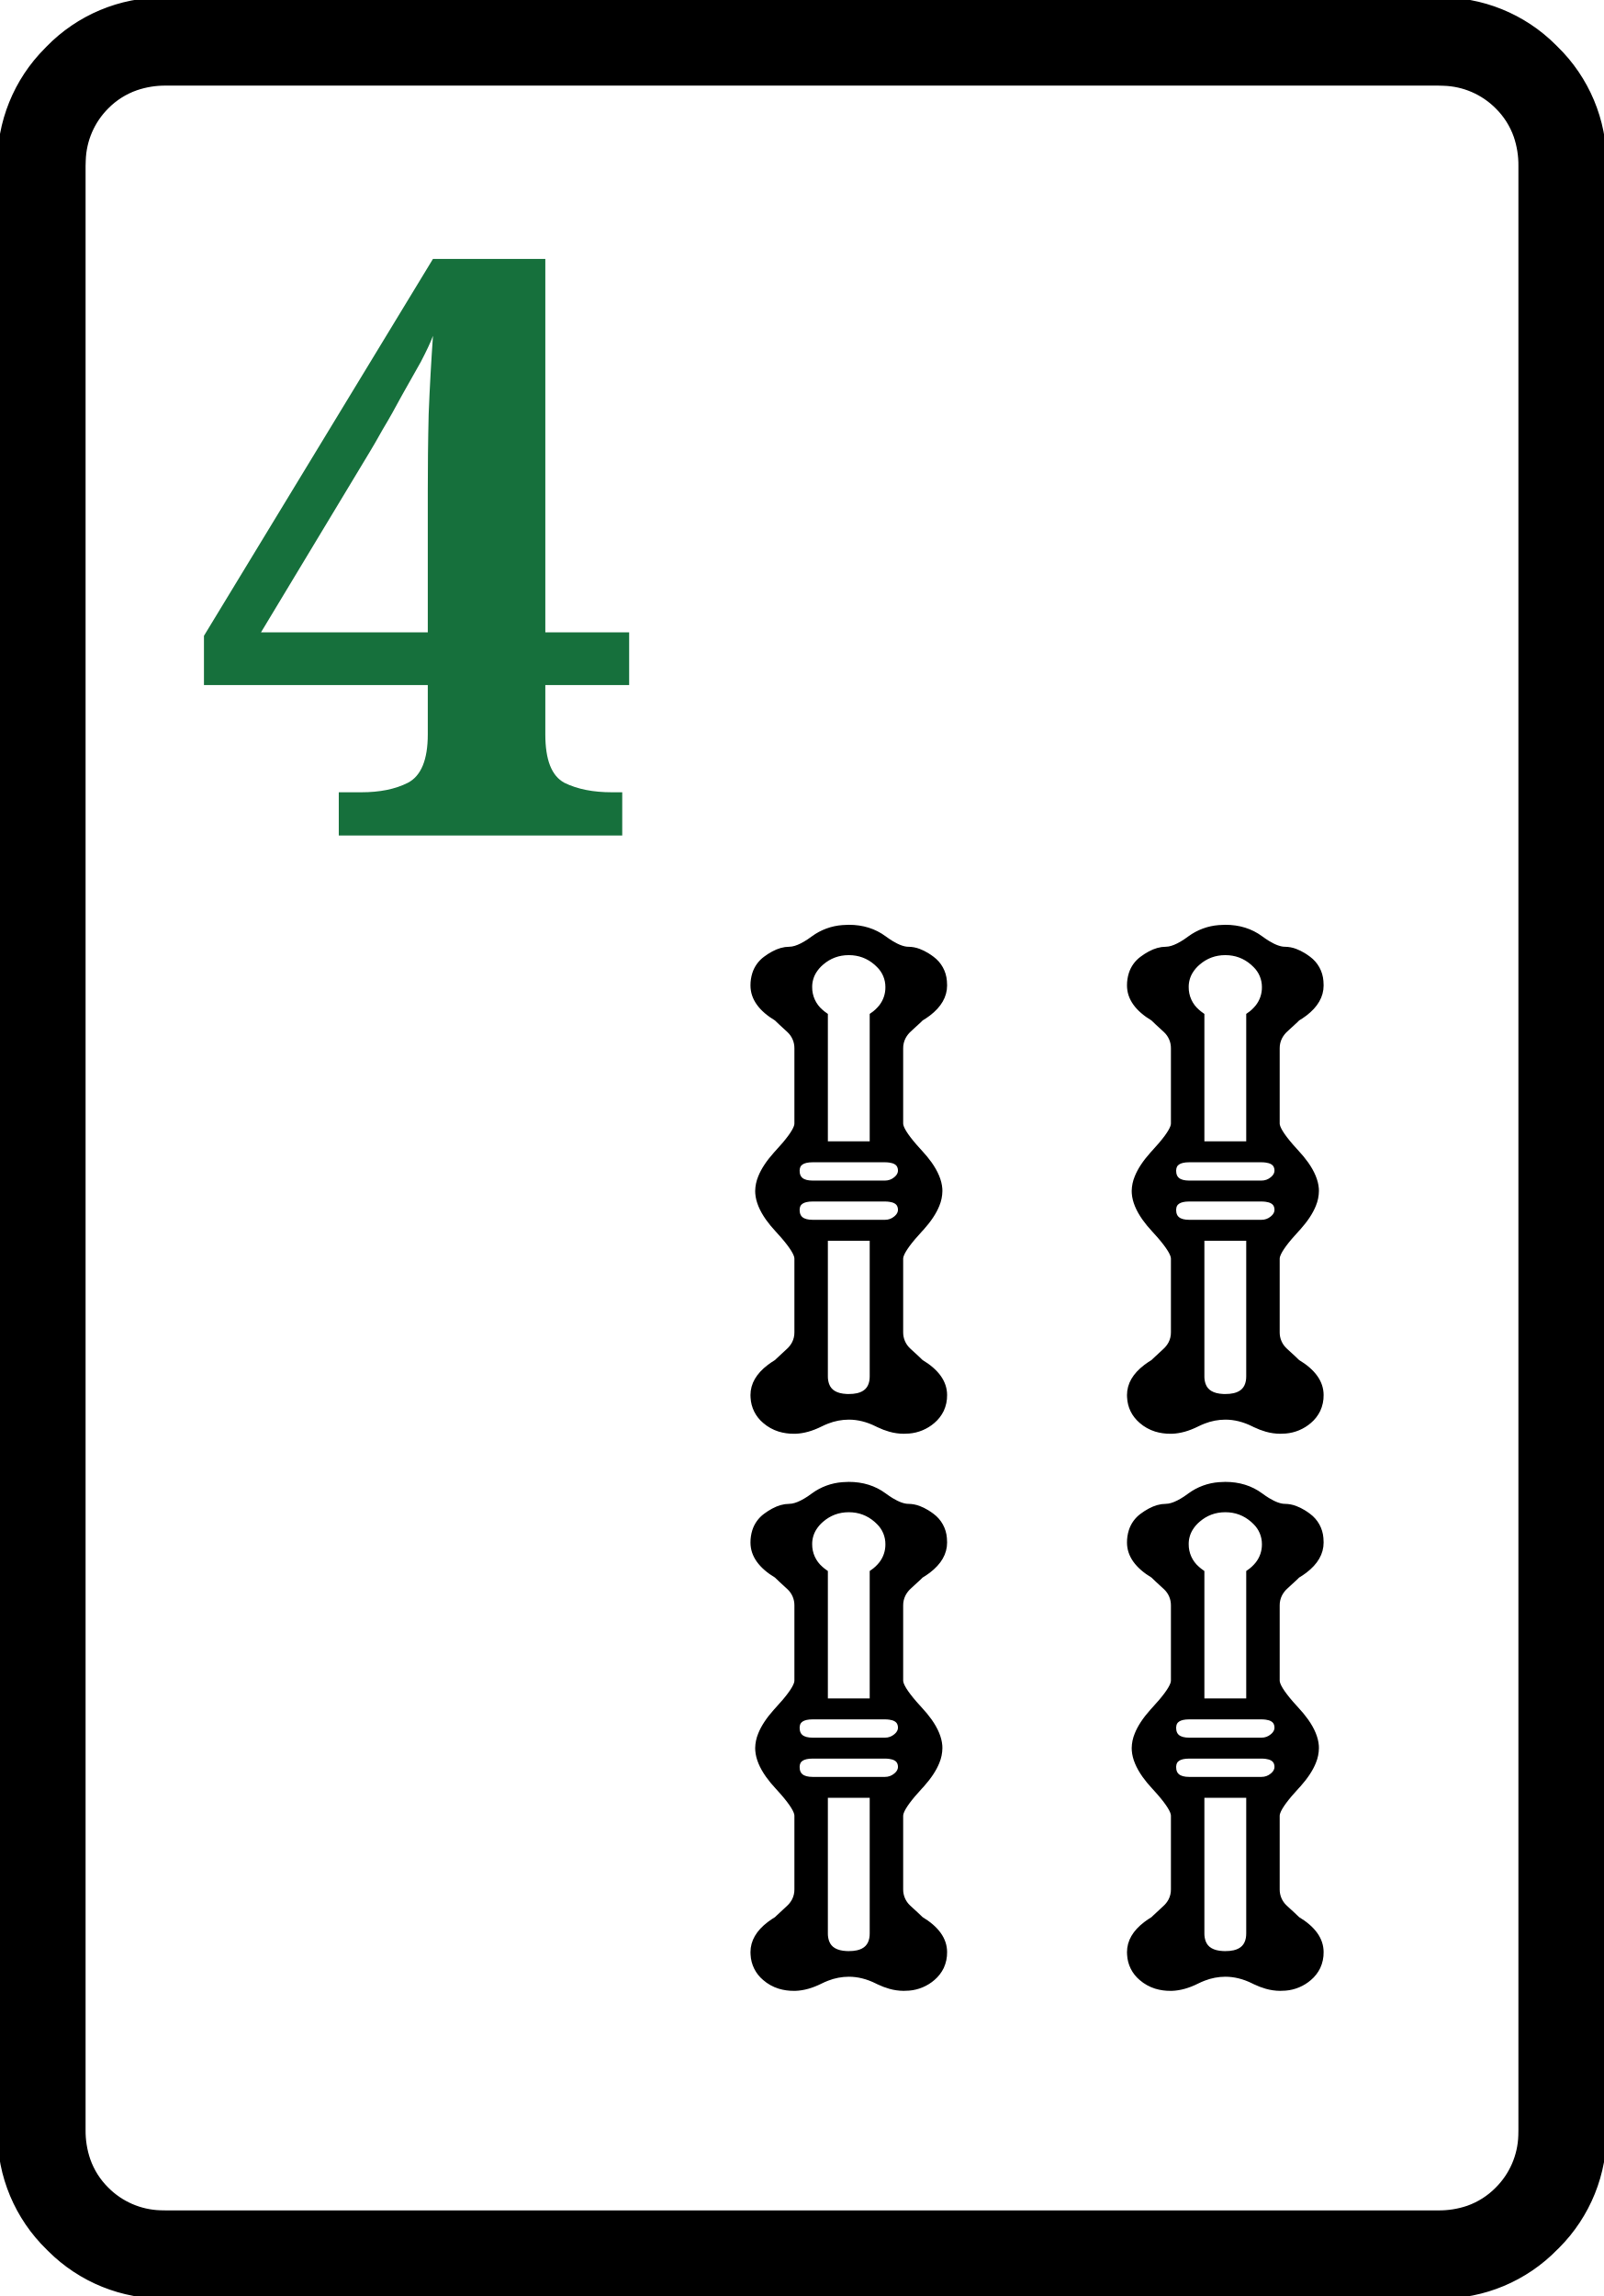
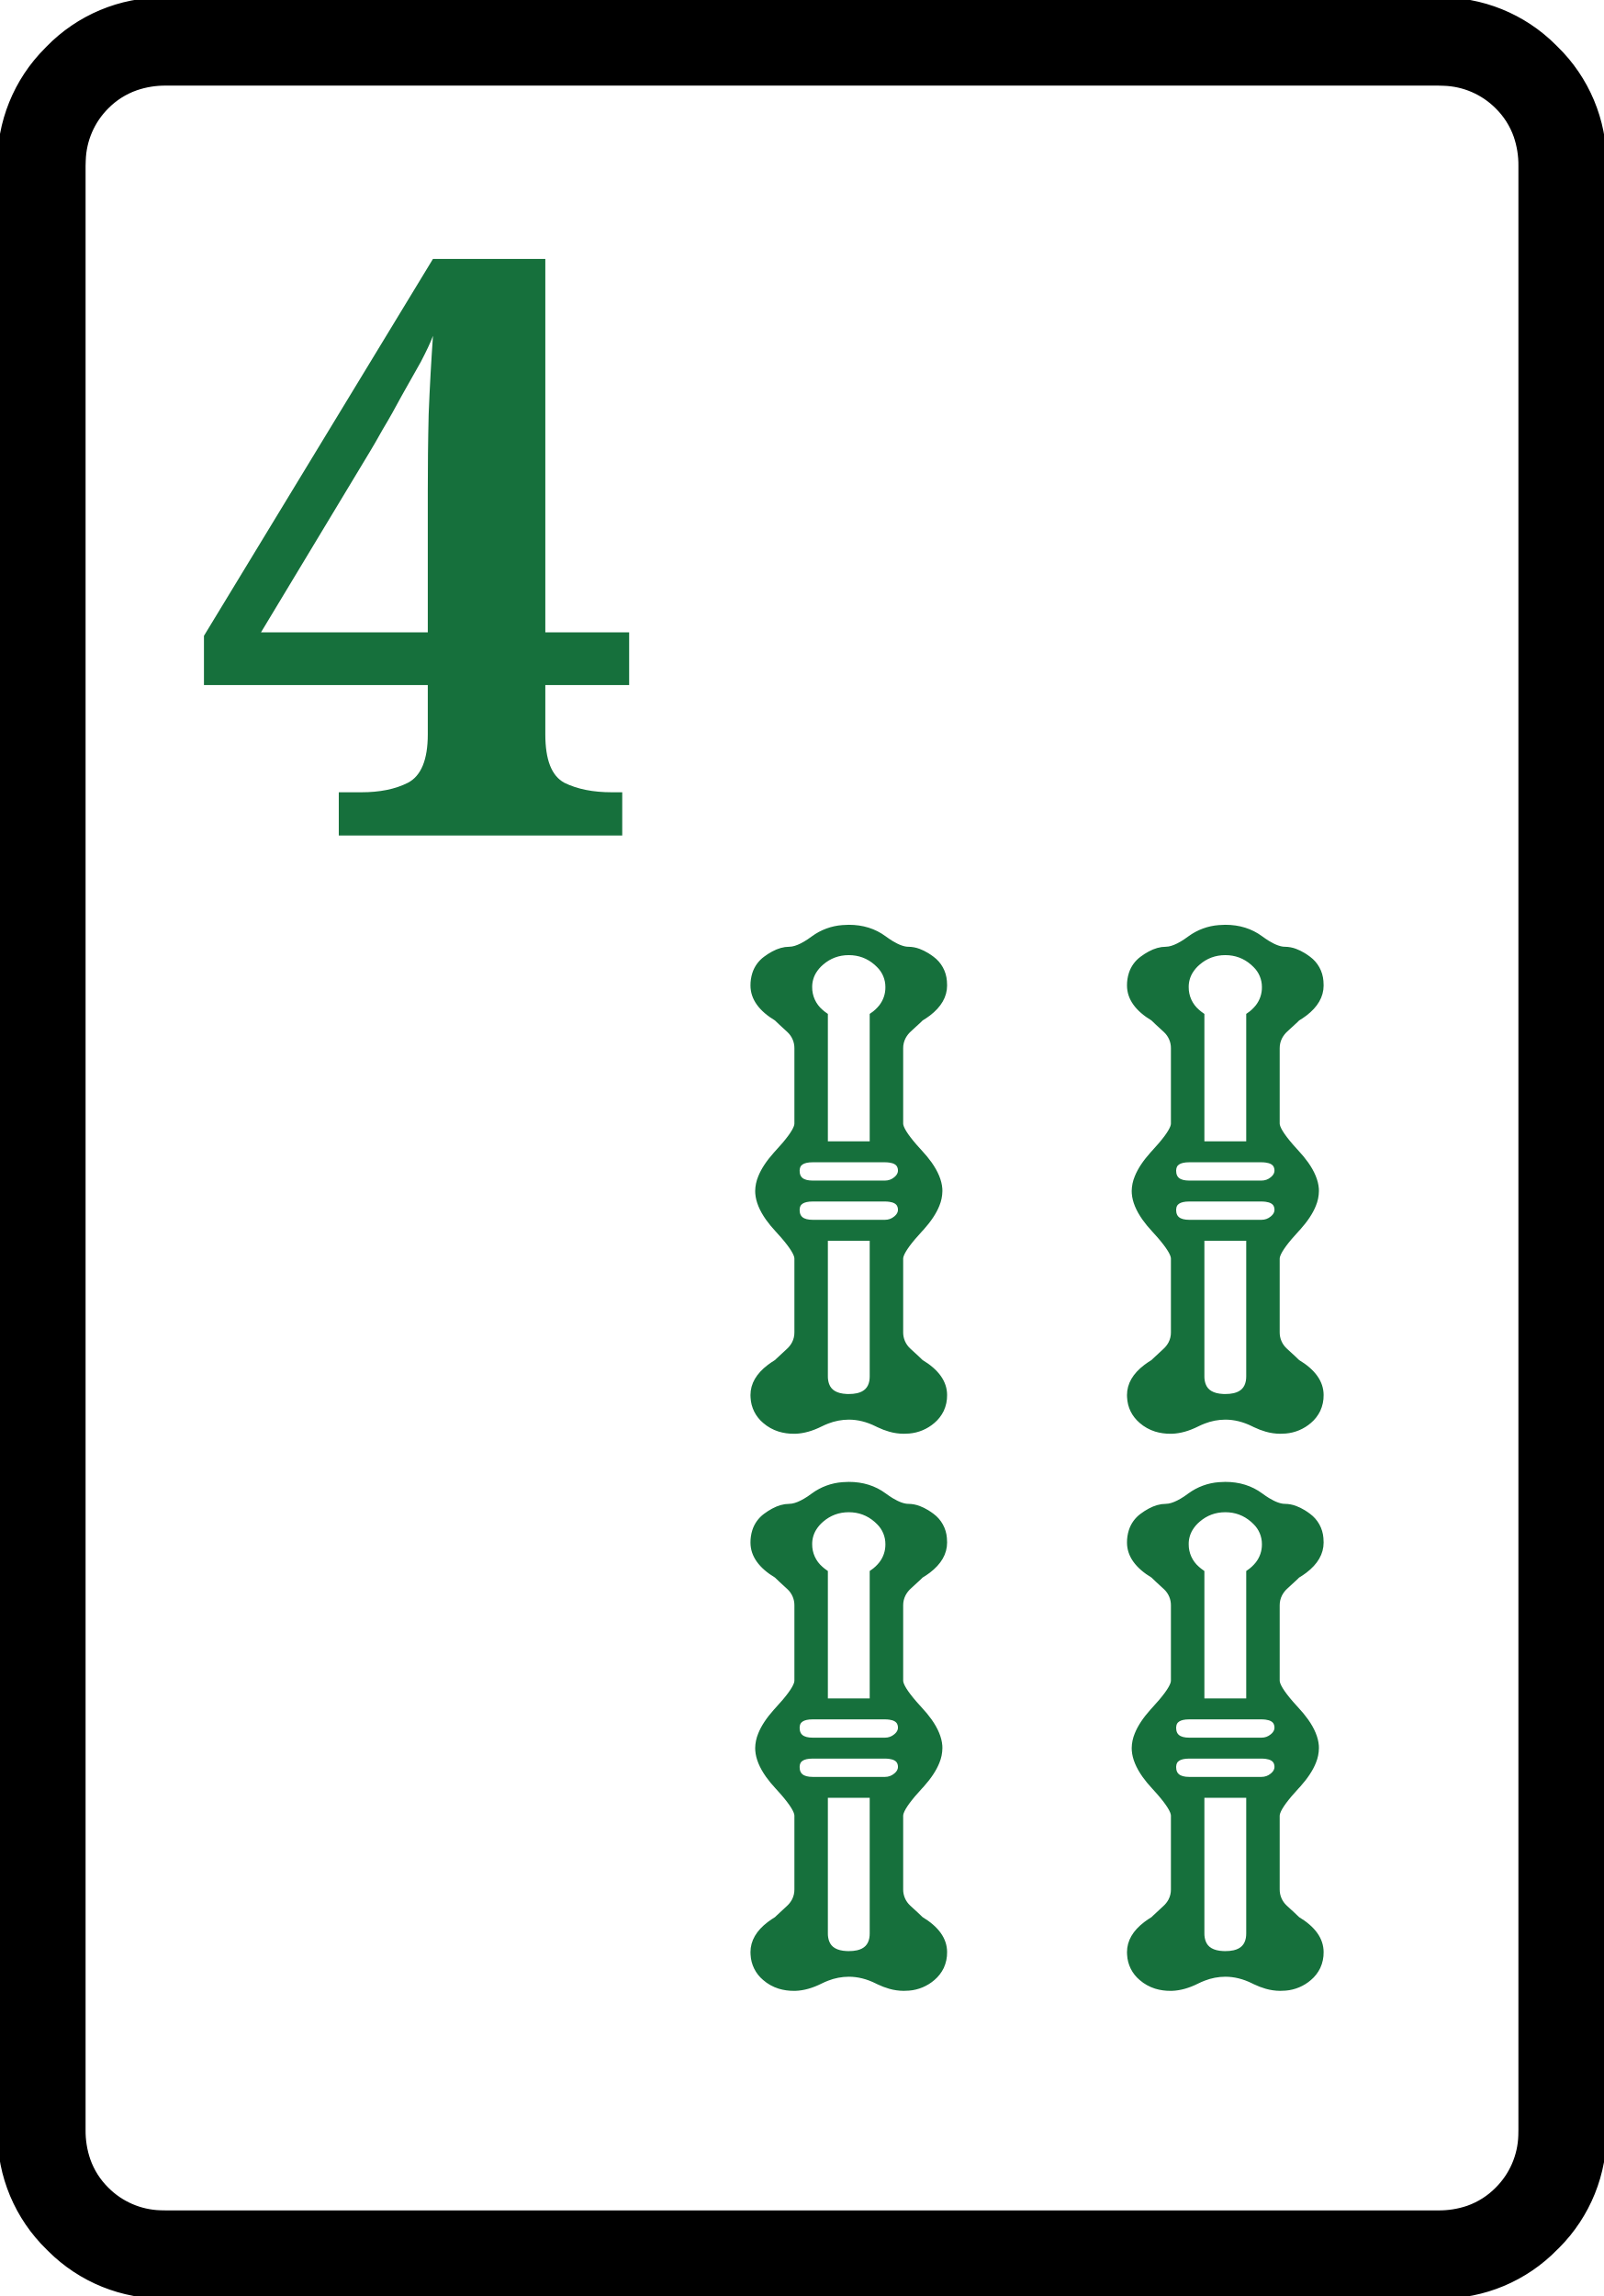
<svg xmlns="http://www.w3.org/2000/svg" width="58" height="83" viewBox="0 0 29 41.5">
  <g id="svgGroup" stroke-linecap="round" fill-rule="evenodd" font-size="9pt" stroke="#000" stroke-width="0.05mm" fill="#000" style="stroke:#000;stroke-width:0.05mm;fill:#000">
    <path d="M 0 38.5 L 0 3 A 2.89 2.89 0 0 1 0.848 0.903 A 3.442 3.442 0 0 1 0.875 0.875 A 2.889 2.889 0 0 1 2.961 0.001 A 3.547 3.547 0 0 1 3 0 L 26 0 A 2.89 2.89 0 0 1 28.098 0.848 A 3.442 3.442 0 0 1 28.125 0.875 A 2.889 2.889 0 0 1 29 2.961 A 3.547 3.547 0 0 1 29 3 L 29 38.5 A 2.89 2.89 0 0 1 28.153 40.598 A 3.442 3.442 0 0 1 28.125 40.625 A 2.889 2.889 0 0 1 26.039 41.5 A 3.547 3.547 0 0 1 26 41.5 L 3 41.5 A 2.89 2.89 0 0 1 0.903 40.653 A 3.442 3.442 0 0 1 0.875 40.625 A 2.889 2.889 0 0 1 0.001 38.539 A 3.547 3.547 0 0 1 0 38.5 Z M 3 40 L 26 40 A 1.628 1.628 0 0 0 26.542 39.914 A 1.403 1.403 0 0 0 27.075 39.575 A 1.436 1.436 0 0 0 27.498 38.602 A 1.91 1.91 0 0 0 27.5 38.5 L 27.5 3 A 1.628 1.628 0 0 0 27.414 2.459 A 1.403 1.403 0 0 0 27.075 1.925 A 1.436 1.436 0 0 0 26.102 1.503 A 1.91 1.91 0 0 0 26 1.5 L 3 1.5 A 1.628 1.628 0 0 0 2.459 1.587 A 1.403 1.403 0 0 0 1.925 1.925 A 1.436 1.436 0 0 0 1.503 2.899 A 1.91 1.91 0 0 0 1.5 3 L 1.5 38.5 A 1.628 1.628 0 0 0 1.587 39.042 A 1.403 1.403 0 0 0 1.925 39.575 A 1.436 1.436 0 0 0 2.899 39.998 A 1.91 1.91 0 0 0 3 40 Z" vector-effect="non-scaling-stroke" />
  </g>
  <text x="3.5" y="15.1" font-family="'Noto Serif', 'Noto Serif JP', 'Yu Mincho', 'Hiragino Mincho ProN', Georgia, serif" font-size="14.6" font-weight="700" fill="#16703c">4</text>
  <svg x="10.8" y="15.9" width="15.9" height="20.9" viewBox="4.636 2.079 19.729 36.842" overflow="visible" preserveAspectRatio="xMidYMid meet">
    <g id="svgGroup" stroke-linecap="round" fill-rule="evenodd" font-size="9pt" stroke="#000" stroke-width="0.05mm" fill="#000" style="stroke:#000;stroke-width:0.05mm;fill:#000">
-       <path d="M 6.85 34.25 L 6.85 31.9 Q 6.85 31.689 6.404 31.174 A 8.219 8.219 0 0 0 6.225 30.975 A 3.582 3.582 0 0 1 5.93 30.616 Q 5.631 30.193 5.603 29.825 A 0.993 0.993 0 0 1 5.6 29.75 A 1.181 1.181 0 0 1 5.692 29.311 Q 5.83 28.966 6.176 28.579 A 4.379 4.379 0 0 1 6.225 28.525 Q 6.733 27.978 6.828 27.71 A 0.332 0.332 0 0 0 6.85 27.6 L 6.85 25.2 A 0.776 0.776 0 0 0 6.605 24.628 A 1.036 1.036 0 0 0 6.575 24.6 Q 6.3 24.35 6.2 24.25 Q 5.45 23.8 5.45 23.2 A 1.205 1.205 0 0 1 5.506 22.827 A 0.952 0.952 0 0 1 5.85 22.35 A 1.938 1.938 0 0 1 6.096 22.192 Q 6.36 22.05 6.6 22.05 A 0.698 0.698 0 0 0 6.805 22.016 Q 6.995 21.958 7.234 21.8 A 3.406 3.406 0 0 0 7.375 21.7 A 1.794 1.794 0 0 1 8.302 21.359 A 2.272 2.272 0 0 1 8.5 21.35 Q 9.15 21.35 9.625 21.7 A 3.113 3.113 0 0 0 9.852 21.854 Q 10.175 22.05 10.4 22.05 A 0.953 0.953 0 0 1 10.728 22.112 Q 10.855 22.159 10.989 22.24 A 2.079 2.079 0 0 1 11.15 22.35 A 0.971 0.971 0 0 1 11.544 23.063 A 1.389 1.389 0 0 1 11.55 23.2 Q 11.55 23.699 11.034 24.093 A 2.52 2.52 0 0 1 10.8 24.25 A 3.852 3.852 0 0 1 10.742 24.308 Q 10.634 24.411 10.425 24.6 A 0.868 0.868 0 0 0 10.235 24.843 A 0.766 0.766 0 0 0 10.15 25.2 L 10.15 27.6 Q 10.15 27.812 10.597 28.327 A 8.219 8.219 0 0 0 10.775 28.525 A 3.582 3.582 0 0 1 11.071 28.885 Q 11.37 29.308 11.398 29.676 A 0.993 0.993 0 0 1 11.4 29.75 A 1.181 1.181 0 0 1 11.309 30.19 Q 11.171 30.535 10.825 30.922 A 4.379 4.379 0 0 1 10.775 30.975 Q 10.268 31.523 10.173 31.791 A 0.332 0.332 0 0 0 10.15 31.9 L 10.15 34.25 A 0.776 0.776 0 0 0 10.396 34.823 A 1.036 1.036 0 0 0 10.425 34.85 Q 10.7 35.1 10.8 35.2 Q 11.55 35.65 11.55 36.25 A 1.085 1.085 0 0 1 11.451 36.72 A 1.08 1.08 0 0 1 11.175 37.075 A 1.321 1.321 0 0 1 10.418 37.393 A 1.733 1.733 0 0 1 10.25 37.4 A 1.625 1.625 0 0 1 9.811 37.337 Q 9.63 37.286 9.44 37.195 A 2.777 2.777 0 0 1 9.4 37.175 Q 8.95 36.95 8.5 36.95 A 1.915 1.915 0 0 0 7.811 37.082 A 2.352 2.352 0 0 0 7.6 37.175 Q 7.177 37.387 6.798 37.4 A 1.439 1.439 0 0 1 6.75 37.4 A 1.542 1.542 0 0 1 6.288 37.334 A 1.285 1.285 0 0 1 5.825 37.075 A 1.037 1.037 0 0 1 5.453 36.328 A 1.281 1.281 0 0 1 5.45 36.25 Q 5.45 35.752 5.967 35.358 A 2.52 2.52 0 0 1 6.2 35.2 A 3.852 3.852 0 0 1 6.259 35.143 Q 6.367 35.04 6.575 34.85 A 0.868 0.868 0 0 0 6.766 34.608 A 0.766 0.766 0 0 0 6.85 34.25 Z M 18.85 34.25 L 18.85 31.9 Q 18.85 31.689 18.404 31.174 A 8.219 8.219 0 0 0 18.225 30.975 A 3.582 3.582 0 0 1 17.93 30.616 Q 17.631 30.193 17.603 29.825 A 0.993 0.993 0 0 1 17.6 29.75 A 1.181 1.181 0 0 1 17.692 29.311 Q 17.83 28.966 18.176 28.579 A 4.379 4.379 0 0 1 18.225 28.525 Q 18.733 27.978 18.828 27.71 A 0.332 0.332 0 0 0 18.85 27.6 L 18.85 25.2 A 0.776 0.776 0 0 0 18.605 24.628 A 1.036 1.036 0 0 0 18.575 24.6 Q 18.3 24.35 18.2 24.25 Q 17.45 23.8 17.45 23.2 A 1.205 1.205 0 0 1 17.506 22.827 A 0.952 0.952 0 0 1 17.85 22.35 A 1.938 1.938 0 0 1 18.096 22.192 Q 18.36 22.05 18.6 22.05 A 0.698 0.698 0 0 0 18.805 22.016 Q 18.995 21.958 19.234 21.8 A 3.406 3.406 0 0 0 19.375 21.7 A 1.794 1.794 0 0 1 20.302 21.359 A 2.272 2.272 0 0 1 20.5 21.35 Q 21.15 21.35 21.625 21.7 A 3.113 3.113 0 0 0 21.852 21.854 Q 22.175 22.05 22.4 22.05 A 0.953 0.953 0 0 1 22.728 22.112 Q 22.855 22.159 22.989 22.24 A 2.079 2.079 0 0 1 23.15 22.35 A 0.971 0.971 0 0 1 23.544 23.063 A 1.389 1.389 0 0 1 23.55 23.2 Q 23.55 23.699 23.034 24.093 A 2.52 2.52 0 0 1 22.8 24.25 A 3.852 3.852 0 0 1 22.742 24.308 Q 22.634 24.411 22.425 24.6 A 0.868 0.868 0 0 0 22.235 24.843 A 0.766 0.766 0 0 0 22.15 25.2 L 22.15 27.6 Q 22.15 27.812 22.597 28.327 A 8.219 8.219 0 0 0 22.775 28.525 A 3.582 3.582 0 0 1 23.071 28.885 Q 23.37 29.308 23.398 29.676 A 0.993 0.993 0 0 1 23.4 29.75 A 1.181 1.181 0 0 1 23.309 30.19 Q 23.171 30.535 22.825 30.922 A 4.379 4.379 0 0 1 22.775 30.975 Q 22.268 31.523 22.173 31.791 A 0.332 0.332 0 0 0 22.15 31.9 L 22.15 34.25 A 0.776 0.776 0 0 0 22.396 34.823 A 1.036 1.036 0 0 0 22.425 34.85 Q 22.7 35.1 22.8 35.2 Q 23.55 35.65 23.55 36.25 A 1.085 1.085 0 0 1 23.451 36.72 A 1.08 1.08 0 0 1 23.175 37.075 A 1.321 1.321 0 0 1 22.418 37.393 A 1.733 1.733 0 0 1 22.25 37.4 A 1.625 1.625 0 0 1 21.811 37.337 Q 21.63 37.286 21.44 37.195 A 2.777 2.777 0 0 1 21.4 37.175 Q 20.95 36.95 20.5 36.95 A 1.915 1.915 0 0 0 19.811 37.082 A 2.352 2.352 0 0 0 19.6 37.175 Q 19.177 37.387 18.798 37.4 A 1.439 1.439 0 0 1 18.75 37.4 A 1.542 1.542 0 0 1 18.288 37.334 A 1.285 1.285 0 0 1 17.825 37.075 A 1.037 1.037 0 0 1 17.453 36.328 A 1.281 1.281 0 0 1 17.45 36.25 Q 17.45 35.752 17.967 35.358 A 2.52 2.52 0 0 1 18.2 35.2 A 3.852 3.852 0 0 1 18.259 35.143 Q 18.367 35.04 18.575 34.85 A 0.868 0.868 0 0 0 18.766 34.608 A 0.766 0.766 0 0 0 18.85 34.25 Z M 6.85 16.5 L 6.85 14.15 Q 6.85 13.939 6.404 13.424 A 8.219 8.219 0 0 0 6.225 13.225 A 3.582 3.582 0 0 1 5.93 12.866 Q 5.631 12.443 5.603 12.075 A 0.993 0.993 0 0 1 5.6 12 A 1.181 1.181 0 0 1 5.692 11.561 Q 5.83 11.216 6.176 10.829 A 4.379 4.379 0 0 1 6.225 10.775 Q 6.733 10.228 6.828 9.96 A 0.332 0.332 0 0 0 6.85 9.85 L 6.85 7.45 A 0.776 0.776 0 0 0 6.605 6.878 A 1.036 1.036 0 0 0 6.575 6.85 Q 6.3 6.6 6.2 6.5 Q 5.45 6.05 5.45 5.45 A 1.205 1.205 0 0 1 5.506 5.077 A 0.952 0.952 0 0 1 5.85 4.6 A 1.938 1.938 0 0 1 6.096 4.442 Q 6.36 4.3 6.6 4.3 A 0.698 0.698 0 0 0 6.805 4.266 Q 6.995 4.208 7.234 4.05 A 3.406 3.406 0 0 0 7.375 3.95 A 1.794 1.794 0 0 1 8.302 3.609 A 2.272 2.272 0 0 1 8.5 3.6 Q 9.15 3.6 9.625 3.95 A 3.113 3.113 0 0 0 9.852 4.104 Q 10.175 4.3 10.4 4.3 A 0.953 0.953 0 0 1 10.728 4.362 Q 10.855 4.409 10.989 4.49 A 2.079 2.079 0 0 1 11.15 4.6 A 0.971 0.971 0 0 1 11.544 5.313 A 1.389 1.389 0 0 1 11.55 5.45 Q 11.55 5.949 11.034 6.343 A 2.52 2.52 0 0 1 10.8 6.5 A 3.852 3.852 0 0 1 10.742 6.558 Q 10.634 6.661 10.425 6.85 A 0.868 0.868 0 0 0 10.235 7.093 A 0.766 0.766 0 0 0 10.15 7.45 L 10.15 9.85 Q 10.15 10.062 10.597 10.577 A 8.219 8.219 0 0 0 10.775 10.775 A 3.582 3.582 0 0 1 11.071 11.135 Q 11.37 11.558 11.398 11.926 A 0.993 0.993 0 0 1 11.4 12 A 1.181 1.181 0 0 1 11.309 12.44 Q 11.171 12.785 10.825 13.172 A 4.379 4.379 0 0 1 10.775 13.225 Q 10.268 13.773 10.173 14.041 A 0.332 0.332 0 0 0 10.15 14.15 L 10.15 16.5 A 0.776 0.776 0 0 0 10.396 17.073 A 1.036 1.036 0 0 0 10.425 17.1 Q 10.7 17.35 10.8 17.45 Q 11.55 17.9 11.55 18.5 A 1.085 1.085 0 0 1 11.451 18.97 A 1.08 1.08 0 0 1 11.175 19.325 A 1.321 1.321 0 0 1 10.418 19.643 A 1.733 1.733 0 0 1 10.25 19.65 A 1.625 1.625 0 0 1 9.811 19.587 Q 9.63 19.536 9.44 19.445 A 2.777 2.777 0 0 1 9.4 19.425 Q 8.95 19.2 8.5 19.2 A 1.915 1.915 0 0 0 7.811 19.332 A 2.352 2.352 0 0 0 7.6 19.425 Q 7.177 19.637 6.798 19.65 A 1.439 1.439 0 0 1 6.75 19.65 A 1.542 1.542 0 0 1 6.288 19.584 A 1.285 1.285 0 0 1 5.825 19.325 A 1.037 1.037 0 0 1 5.453 18.578 A 1.281 1.281 0 0 1 5.45 18.5 Q 5.45 18.002 5.967 17.608 A 2.52 2.52 0 0 1 6.2 17.45 A 3.852 3.852 0 0 1 6.259 17.393 Q 6.367 17.29 6.575 17.1 A 0.868 0.868 0 0 0 6.766 16.858 A 0.766 0.766 0 0 0 6.85 16.5 Z M 18.85 16.5 L 18.85 14.15 Q 18.85 13.939 18.404 13.424 A 8.219 8.219 0 0 0 18.225 13.225 A 3.582 3.582 0 0 1 17.93 12.866 Q 17.631 12.443 17.603 12.075 A 0.993 0.993 0 0 1 17.6 12 A 1.181 1.181 0 0 1 17.692 11.561 Q 17.83 11.216 18.176 10.829 A 4.379 4.379 0 0 1 18.225 10.775 Q 18.733 10.228 18.828 9.96 A 0.332 0.332 0 0 0 18.85 9.85 L 18.85 7.45 A 0.776 0.776 0 0 0 18.605 6.878 A 1.036 1.036 0 0 0 18.575 6.85 Q 18.3 6.6 18.2 6.5 Q 17.45 6.05 17.45 5.45 A 1.205 1.205 0 0 1 17.506 5.077 A 0.952 0.952 0 0 1 17.85 4.6 A 1.938 1.938 0 0 1 18.096 4.442 Q 18.36 4.3 18.6 4.3 A 0.698 0.698 0 0 0 18.805 4.266 Q 18.995 4.208 19.234 4.05 A 3.406 3.406 0 0 0 19.375 3.95 A 1.794 1.794 0 0 1 20.302 3.609 A 2.272 2.272 0 0 1 20.5 3.6 Q 21.15 3.6 21.625 3.95 A 3.113 3.113 0 0 0 21.852 4.104 Q 22.175 4.3 22.4 4.3 A 0.953 0.953 0 0 1 22.728 4.362 Q 22.855 4.409 22.989 4.49 A 2.079 2.079 0 0 1 23.15 4.6 A 0.971 0.971 0 0 1 23.544 5.313 A 1.389 1.389 0 0 1 23.55 5.45 Q 23.55 5.949 23.034 6.343 A 2.52 2.52 0 0 1 22.8 6.5 A 3.852 3.852 0 0 1 22.742 6.558 Q 22.634 6.661 22.425 6.85 A 0.868 0.868 0 0 0 22.235 7.093 A 0.766 0.766 0 0 0 22.15 7.45 L 22.15 9.85 Q 22.15 10.062 22.597 10.577 A 8.219 8.219 0 0 0 22.775 10.775 A 3.582 3.582 0 0 1 23.071 11.135 Q 23.37 11.558 23.398 11.926 A 0.993 0.993 0 0 1 23.4 12 A 1.181 1.181 0 0 1 23.309 12.44 Q 23.171 12.785 22.825 13.172 A 4.379 4.379 0 0 1 22.775 13.225 Q 22.268 13.773 22.173 14.041 A 0.332 0.332 0 0 0 22.15 14.15 L 22.15 16.5 A 0.776 0.776 0 0 0 22.396 17.073 A 1.036 1.036 0 0 0 22.425 17.1 Q 22.7 17.35 22.8 17.45 Q 23.55 17.9 23.55 18.5 A 1.085 1.085 0 0 1 23.451 18.97 A 1.08 1.08 0 0 1 23.175 19.325 A 1.321 1.321 0 0 1 22.418 19.643 A 1.733 1.733 0 0 1 22.25 19.65 A 1.625 1.625 0 0 1 21.811 19.587 Q 21.63 19.536 21.44 19.445 A 2.777 2.777 0 0 1 21.4 19.425 Q 20.95 19.2 20.5 19.2 A 1.915 1.915 0 0 0 19.811 19.332 A 2.352 2.352 0 0 0 19.6 19.425 Q 19.177 19.637 18.798 19.65 A 1.439 1.439 0 0 1 18.75 19.65 A 1.542 1.542 0 0 1 18.288 19.584 A 1.285 1.285 0 0 1 17.825 19.325 Q 17.474 19.021 17.452 18.564 A 1.29 1.29 0 0 1 17.45 18.5 Q 17.45 18.002 17.967 17.608 A 2.52 2.52 0 0 1 18.2 17.45 A 3.852 3.852 0 0 1 18.259 17.393 Q 18.367 17.29 18.575 17.1 A 0.868 0.868 0 0 0 18.766 16.858 A 0.766 0.766 0 0 0 18.85 16.5 Z M 7.75 28.25 L 9.25 28.25 L 9.25 24.15 A 1.311 1.311 0 0 0 9.54 23.88 A 1.002 1.002 0 0 0 9.75 23.25 A 0.968 0.968 0 0 0 9.458 22.553 A 1.351 1.351 0 0 0 9.375 22.475 Q 9 22.15 8.5 22.15 Q 8 22.15 7.625 22.475 A 1.168 1.168 0 0 0 7.386 22.754 A 0.944 0.944 0 0 0 7.25 23.25 A 1.019 1.019 0 0 0 7.606 24.036 A 1.482 1.482 0 0 0 7.75 24.15 L 7.75 28.25 Z M 19.75 28.25 L 21.25 28.25 L 21.25 24.15 A 1.311 1.311 0 0 0 21.54 23.88 A 1.002 1.002 0 0 0 21.75 23.25 A 0.968 0.968 0 0 0 21.458 22.553 A 1.351 1.351 0 0 0 21.375 22.475 Q 21 22.15 20.5 22.15 Q 20 22.15 19.625 22.475 A 1.168 1.168 0 0 0 19.386 22.754 A 0.944 0.944 0 0 0 19.25 23.25 A 1.019 1.019 0 0 0 19.606 24.036 A 1.482 1.482 0 0 0 19.75 24.15 L 19.75 28.25 Z M 7.75 10.5 L 9.25 10.5 L 9.25 6.4 A 1.311 1.311 0 0 0 9.54 6.13 A 1.002 1.002 0 0 0 9.75 5.5 A 0.968 0.968 0 0 0 9.458 4.803 A 1.351 1.351 0 0 0 9.375 4.725 Q 9 4.4 8.5 4.4 Q 8 4.4 7.625 4.725 A 1.168 1.168 0 0 0 7.386 5.004 A 0.944 0.944 0 0 0 7.25 5.5 A 1.019 1.019 0 0 0 7.606 6.286 A 1.482 1.482 0 0 0 7.75 6.4 L 7.75 10.5 Z M 19.75 10.5 L 21.25 10.5 L 21.25 6.4 A 1.311 1.311 0 0 0 21.54 6.13 A 1.002 1.002 0 0 0 21.75 5.5 A 0.968 0.968 0 0 0 21.458 4.803 A 1.351 1.351 0 0 0 21.375 4.725 Q 21 4.4 20.5 4.4 Q 20 4.4 19.625 4.725 A 1.168 1.168 0 0 0 19.386 5.004 A 0.944 0.944 0 0 0 19.25 5.5 A 1.019 1.019 0 0 0 19.606 6.286 A 1.482 1.482 0 0 0 19.75 6.4 L 19.75 10.5 Z M 9.25 35.65 L 9.25 31.25 L 7.75 31.25 L 7.75 35.65 A 0.8 0.8 0 0 0 7.794 35.925 Q 7.922 36.276 8.429 36.299 A 1.608 1.608 0 0 0 8.5 36.3 A 1.259 1.259 0 0 0 8.784 36.272 Q 9.171 36.182 9.237 35.812 A 0.926 0.926 0 0 0 9.25 35.65 Z M 21.25 35.65 L 21.25 31.25 L 19.75 31.25 L 19.75 35.65 A 0.8 0.8 0 0 0 19.794 35.925 Q 19.922 36.276 20.429 36.299 A 1.608 1.608 0 0 0 20.5 36.3 A 1.259 1.259 0 0 0 20.784 36.272 Q 21.171 36.182 21.237 35.812 A 0.926 0.926 0 0 0 21.25 35.65 Z M 9.25 17.9 L 9.25 13.5 L 7.75 13.5 L 7.75 17.9 A 0.8 0.8 0 0 0 7.794 18.175 Q 7.922 18.526 8.429 18.549 A 1.608 1.608 0 0 0 8.5 18.55 A 1.259 1.259 0 0 0 8.784 18.522 Q 9.171 18.432 9.237 18.062 A 0.926 0.926 0 0 0 9.25 17.9 Z M 21.25 17.9 L 21.25 13.5 L 19.75 13.5 L 19.75 17.9 A 0.8 0.8 0 0 0 19.794 18.175 Q 19.922 18.526 20.429 18.549 A 1.608 1.608 0 0 0 20.5 18.55 A 1.259 1.259 0 0 0 20.784 18.522 Q 21.171 18.432 21.237 18.062 A 0.926 0.926 0 0 0 21.25 17.9 Z M 19.35 11.75 L 21.65 11.75 Q 21.85 11.75 22 11.625 A 0.525 0.525 0 0 0 22.08 11.545 Q 22.124 11.488 22.14 11.426 A 0.29 0.29 0 0 0 22.15 11.35 A 0.34 0.34 0 0 0 22.109 11.178 Q 22.03 11.041 21.8 11.01 A 1.112 1.112 0 0 0 21.65 11 L 19.35 11 Q 18.864 11 18.851 11.332 A 0.47 0.47 0 0 0 18.85 11.35 Q 18.85 11.75 19.35 11.75 Z M 19.35 13 L 21.65 13 Q 21.85 13 22 12.875 A 0.525 0.525 0 0 0 22.08 12.795 Q 22.124 12.738 22.14 12.676 A 0.29 0.29 0 0 0 22.15 12.6 A 0.34 0.34 0 0 0 22.109 12.428 Q 22.03 12.291 21.8 12.26 A 1.112 1.112 0 0 0 21.65 12.25 L 19.35 12.25 Q 18.864 12.25 18.851 12.582 A 0.47 0.47 0 0 0 18.85 12.6 Q 18.85 13 19.35 13 Z M 7.35 29.5 L 9.65 29.5 Q 9.85 29.5 10 29.375 A 0.525 0.525 0 0 0 10.08 29.295 Q 10.124 29.238 10.14 29.176 A 0.29 0.29 0 0 0 10.15 29.1 A 0.34 0.34 0 0 0 10.109 28.928 Q 10.03 28.791 9.8 28.76 A 1.112 1.112 0 0 0 9.65 28.75 L 7.35 28.75 Q 6.864 28.75 6.851 29.082 A 0.47 0.47 0 0 0 6.85 29.1 Q 6.85 29.5 7.35 29.5 Z M 19.35 29.5 L 21.65 29.5 Q 21.85 29.5 22 29.375 A 0.525 0.525 0 0 0 22.08 29.295 Q 22.124 29.238 22.14 29.176 A 0.29 0.29 0 0 0 22.15 29.1 A 0.34 0.34 0 0 0 22.109 28.928 Q 22.03 28.791 21.8 28.76 A 1.112 1.112 0 0 0 21.65 28.75 L 19.35 28.75 Q 18.864 28.75 18.851 29.082 A 0.47 0.47 0 0 0 18.85 29.1 Q 18.85 29.5 19.35 29.5 Z M 7.35 30.75 L 9.65 30.75 Q 9.85 30.75 10 30.625 A 0.525 0.525 0 0 0 10.08 30.545 Q 10.124 30.488 10.14 30.426 A 0.29 0.29 0 0 0 10.15 30.35 A 0.34 0.34 0 0 0 10.109 30.178 Q 10.03 30.041 9.8 30.01 A 1.112 1.112 0 0 0 9.65 30 L 7.35 30 Q 6.864 30 6.851 30.332 A 0.47 0.47 0 0 0 6.85 30.35 Q 6.85 30.75 7.35 30.75 Z M 19.35 30.75 L 21.65 30.75 Q 21.85 30.75 22 30.625 A 0.525 0.525 0 0 0 22.08 30.545 Q 22.124 30.488 22.14 30.426 A 0.29 0.29 0 0 0 22.15 30.35 A 0.34 0.34 0 0 0 22.109 30.178 Q 22.03 30.041 21.8 30.01 A 1.112 1.112 0 0 0 21.65 30 L 19.35 30 Q 18.864 30 18.851 30.332 A 0.47 0.47 0 0 0 18.85 30.35 Q 18.85 30.75 19.35 30.75 Z M 7.35 11.75 L 9.65 11.75 Q 9.85 11.75 10 11.625 A 0.525 0.525 0 0 0 10.08 11.545 Q 10.124 11.488 10.14 11.426 A 0.29 0.29 0 0 0 10.15 11.35 A 0.34 0.34 0 0 0 10.109 11.178 Q 10.03 11.041 9.8 11.01 A 1.112 1.112 0 0 0 9.65 11 L 7.35 11 Q 6.864 11 6.851 11.332 A 0.47 0.47 0 0 0 6.85 11.35 Q 6.85 11.75 7.35 11.75 Z M 7.35 13 L 9.65 13 Q 9.85 13 10 12.875 A 0.525 0.525 0 0 0 10.08 12.795 Q 10.124 12.738 10.14 12.676 A 0.29 0.29 0 0 0 10.15 12.6 A 0.34 0.34 0 0 0 10.109 12.428 Q 10.03 12.291 9.8 12.26 A 1.112 1.112 0 0 0 9.65 12.25 L 7.35 12.25 Q 6.864 12.25 6.851 12.582 A 0.47 0.47 0 0 0 6.85 12.6 Q 6.85 13 7.35 13 Z" vector-effect="non-scaling-stroke" />
+       <path d="M 6.85 34.25 L 6.85 31.9 Q 6.85 31.689 6.404 31.174 A 8.219 8.219 0 0 0 6.225 30.975 A 3.582 3.582 0 0 1 5.93 30.616 Q 5.631 30.193 5.603 29.825 A 0.993 0.993 0 0 1 5.6 29.75 A 1.181 1.181 0 0 1 5.692 29.311 Q 5.83 28.966 6.176 28.579 A 4.379 4.379 0 0 1 6.225 28.525 Q 6.733 27.978 6.828 27.71 A 0.332 0.332 0 0 0 6.85 27.6 L 6.85 25.2 A 0.776 0.776 0 0 0 6.605 24.628 A 1.036 1.036 0 0 0 6.575 24.6 Q 6.3 24.35 6.2 24.25 Q 5.45 23.8 5.45 23.2 A 1.205 1.205 0 0 1 5.506 22.827 A 0.952 0.952 0 0 1 5.85 22.35 A 1.938 1.938 0 0 1 6.096 22.192 Q 6.36 22.05 6.6 22.05 A 0.698 0.698 0 0 0 6.805 22.016 Q 6.995 21.958 7.234 21.8 A 3.406 3.406 0 0 0 7.375 21.7 A 1.794 1.794 0 0 1 8.302 21.359 A 2.272 2.272 0 0 1 8.5 21.35 Q 9.15 21.35 9.625 21.7 A 3.113 3.113 0 0 0 9.852 21.854 Q 10.175 22.05 10.4 22.05 A 0.953 0.953 0 0 1 10.728 22.112 Q 10.855 22.159 10.989 22.24 A 2.079 2.079 0 0 1 11.15 22.35 A 0.971 0.971 0 0 1 11.544 23.063 A 1.389 1.389 0 0 1 11.55 23.2 Q 11.55 23.699 11.034 24.093 A 2.52 2.52 0 0 1 10.8 24.25 A 3.852 3.852 0 0 1 10.742 24.308 Q 10.634 24.411 10.425 24.6 A 0.868 0.868 0 0 0 10.235 24.843 A 0.766 0.766 0 0 0 10.15 25.2 L 10.15 27.6 Q 10.15 27.812 10.597 28.327 A 8.219 8.219 0 0 0 10.775 28.525 A 3.582 3.582 0 0 1 11.071 28.885 Q 11.37 29.308 11.398 29.676 A 0.993 0.993 0 0 1 11.4 29.75 A 1.181 1.181 0 0 1 11.309 30.19 Q 11.171 30.535 10.825 30.922 A 4.379 4.379 0 0 1 10.775 30.975 Q 10.268 31.523 10.173 31.791 A 0.332 0.332 0 0 0 10.15 31.9 L 10.15 34.25 A 0.776 0.776 0 0 0 10.396 34.823 A 1.036 1.036 0 0 0 10.425 34.85 Q 10.7 35.1 10.8 35.2 Q 11.55 35.65 11.55 36.25 A 1.085 1.085 0 0 1 11.451 36.72 A 1.08 1.08 0 0 1 11.175 37.075 A 1.321 1.321 0 0 1 10.418 37.393 A 1.733 1.733 0 0 1 10.25 37.4 A 1.625 1.625 0 0 1 9.811 37.337 Q 9.63 37.286 9.44 37.195 A 2.777 2.777 0 0 1 9.4 37.175 Q 8.95 36.95 8.5 36.95 A 1.915 1.915 0 0 0 7.811 37.082 A 2.352 2.352 0 0 0 7.6 37.175 Q 7.177 37.387 6.798 37.4 A 1.439 1.439 0 0 1 6.75 37.4 A 1.542 1.542 0 0 1 6.288 37.334 A 1.285 1.285 0 0 1 5.825 37.075 A 1.037 1.037 0 0 1 5.453 36.328 A 1.281 1.281 0 0 1 5.45 36.25 Q 5.45 35.752 5.967 35.358 A 2.52 2.52 0 0 1 6.2 35.2 A 3.852 3.852 0 0 1 6.259 35.143 Q 6.367 35.04 6.575 34.85 A 0.868 0.868 0 0 0 6.766 34.608 A 0.766 0.766 0 0 0 6.85 34.25 Z M 18.85 34.25 L 18.85 31.9 Q 18.85 31.689 18.404 31.174 A 8.219 8.219 0 0 0 18.225 30.975 A 3.582 3.582 0 0 1 17.93 30.616 Q 17.631 30.193 17.603 29.825 A 0.993 0.993 0 0 1 17.6 29.75 A 1.181 1.181 0 0 1 17.692 29.311 Q 17.83 28.966 18.176 28.579 A 4.379 4.379 0 0 1 18.225 28.525 Q 18.733 27.978 18.828 27.71 A 0.332 0.332 0 0 0 18.85 27.6 L 18.85 25.2 A 0.776 0.776 0 0 0 18.605 24.628 A 1.036 1.036 0 0 0 18.575 24.6 Q 18.3 24.35 18.2 24.25 Q 17.45 23.8 17.45 23.2 A 1.205 1.205 0 0 1 17.506 22.827 A 0.952 0.952 0 0 1 17.85 22.35 A 1.938 1.938 0 0 1 18.096 22.192 Q 18.36 22.05 18.6 22.05 A 0.698 0.698 0 0 0 18.805 22.016 Q 18.995 21.958 19.234 21.8 A 3.406 3.406 0 0 0 19.375 21.7 A 1.794 1.794 0 0 1 20.302 21.359 A 2.272 2.272 0 0 1 20.5 21.35 Q 21.15 21.35 21.625 21.7 A 3.113 3.113 0 0 0 21.852 21.854 Q 22.175 22.05 22.4 22.05 A 0.953 0.953 0 0 1 22.728 22.112 Q 22.855 22.159 22.989 22.24 A 2.079 2.079 0 0 1 23.15 22.35 A 0.971 0.971 0 0 1 23.544 23.063 A 1.389 1.389 0 0 1 23.55 23.2 Q 23.55 23.699 23.034 24.093 A 2.52 2.52 0 0 1 22.8 24.25 A 3.852 3.852 0 0 1 22.742 24.308 Q 22.634 24.411 22.425 24.6 A 0.868 0.868 0 0 0 22.235 24.843 A 0.766 0.766 0 0 0 22.15 25.2 L 22.15 27.6 Q 22.15 27.812 22.597 28.327 A 8.219 8.219 0 0 0 22.775 28.525 A 3.582 3.582 0 0 1 23.071 28.885 Q 23.37 29.308 23.398 29.676 A 0.993 0.993 0 0 1 23.4 29.75 A 1.181 1.181 0 0 1 23.309 30.19 Q 23.171 30.535 22.825 30.922 A 4.379 4.379 0 0 1 22.775 30.975 Q 22.268 31.523 22.173 31.791 A 0.332 0.332 0 0 0 22.15 31.9 L 22.15 34.25 A 0.776 0.776 0 0 0 22.396 34.823 A 1.036 1.036 0 0 0 22.425 34.85 Q 22.7 35.1 22.8 35.2 Q 23.55 35.65 23.55 36.25 A 1.085 1.085 0 0 1 23.451 36.72 A 1.08 1.08 0 0 1 23.175 37.075 A 1.321 1.321 0 0 1 22.418 37.393 A 1.733 1.733 0 0 1 22.25 37.4 A 1.625 1.625 0 0 1 21.811 37.337 Q 21.63 37.286 21.44 37.195 A 2.777 2.777 0 0 1 21.4 37.175 Q 20.95 36.95 20.5 36.95 A 1.915 1.915 0 0 0 19.811 37.082 A 2.352 2.352 0 0 0 19.6 37.175 Q 19.177 37.387 18.798 37.4 A 1.439 1.439 0 0 1 18.75 37.4 A 1.542 1.542 0 0 1 18.288 37.334 A 1.285 1.285 0 0 1 17.825 37.075 A 1.037 1.037 0 0 1 17.453 36.328 A 1.281 1.281 0 0 1 17.45 36.25 Q 17.45 35.752 17.967 35.358 A 2.52 2.52 0 0 1 18.2 35.2 A 3.852 3.852 0 0 1 18.259 35.143 Q 18.367 35.04 18.575 34.85 A 0.868 0.868 0 0 0 18.766 34.608 A 0.766 0.766 0 0 0 18.85 34.25 Z M 6.85 16.5 L 6.85 14.15 Q 6.85 13.939 6.404 13.424 A 8.219 8.219 0 0 0 6.225 13.225 A 3.582 3.582 0 0 1 5.93 12.866 Q 5.631 12.443 5.603 12.075 A 0.993 0.993 0 0 1 5.6 12 A 1.181 1.181 0 0 1 5.692 11.561 Q 5.83 11.216 6.176 10.829 A 4.379 4.379 0 0 1 6.225 10.775 Q 6.733 10.228 6.828 9.96 A 0.332 0.332 0 0 0 6.85 9.85 L 6.85 7.45 A 0.776 0.776 0 0 0 6.605 6.878 A 1.036 1.036 0 0 0 6.575 6.85 Q 6.3 6.6 6.2 6.5 Q 5.45 6.05 5.45 5.45 A 1.205 1.205 0 0 1 5.506 5.077 A 0.952 0.952 0 0 1 5.85 4.6 A 1.938 1.938 0 0 1 6.096 4.442 Q 6.36 4.3 6.6 4.3 A 0.698 0.698 0 0 0 6.805 4.266 Q 6.995 4.208 7.234 4.05 A 3.406 3.406 0 0 0 7.375 3.95 A 1.794 1.794 0 0 1 8.302 3.609 A 2.272 2.272 0 0 1 8.5 3.6 Q 9.15 3.6 9.625 3.95 A 3.113 3.113 0 0 0 9.852 4.104 Q 10.175 4.3 10.4 4.3 A 0.953 0.953 0 0 1 10.728 4.362 Q 10.855 4.409 10.989 4.49 A 2.079 2.079 0 0 1 11.15 4.6 A 0.971 0.971 0 0 1 11.544 5.313 A 1.389 1.389 0 0 1 11.55 5.45 Q 11.55 5.949 11.034 6.343 A 2.52 2.52 0 0 1 10.8 6.5 A 3.852 3.852 0 0 1 10.742 6.558 Q 10.634 6.661 10.425 6.85 A 0.868 0.868 0 0 0 10.235 7.093 A 0.766 0.766 0 0 0 10.15 7.45 L 10.15 9.85 Q 10.15 10.062 10.597 10.577 A 8.219 8.219 0 0 0 10.775 10.775 A 3.582 3.582 0 0 1 11.071 11.135 Q 11.37 11.558 11.398 11.926 A 0.993 0.993 0 0 1 11.4 12 A 1.181 1.181 0 0 1 11.309 12.44 Q 11.171 12.785 10.825 13.172 A 4.379 4.379 0 0 1 10.775 13.225 Q 10.268 13.773 10.173 14.041 A 0.332 0.332 0 0 0 10.15 14.15 L 10.15 16.5 A 0.776 0.776 0 0 0 10.396 17.073 A 1.036 1.036 0 0 0 10.425 17.1 Q 10.7 17.35 10.8 17.45 Q 11.55 17.9 11.55 18.5 A 1.085 1.085 0 0 1 11.451 18.97 A 1.08 1.08 0 0 1 11.175 19.325 A 1.321 1.321 0 0 1 10.418 19.643 A 1.733 1.733 0 0 1 10.25 19.65 A 1.625 1.625 0 0 1 9.811 19.587 Q 9.63 19.536 9.44 19.445 A 2.777 2.777 0 0 1 9.4 19.425 Q 8.95 19.2 8.5 19.2 A 1.915 1.915 0 0 0 7.811 19.332 A 2.352 2.352 0 0 0 7.6 19.425 Q 7.177 19.637 6.798 19.65 A 1.439 1.439 0 0 1 6.75 19.65 A 1.542 1.542 0 0 1 6.288 19.584 A 1.285 1.285 0 0 1 5.825 19.325 A 1.037 1.037 0 0 1 5.453 18.578 A 1.281 1.281 0 0 1 5.45 18.5 Q 5.45 18.002 5.967 17.608 A 2.52 2.52 0 0 1 6.2 17.45 A 3.852 3.852 0 0 1 6.259 17.393 Q 6.367 17.29 6.575 17.1 A 0.868 0.868 0 0 0 6.766 16.858 A 0.766 0.766 0 0 0 6.85 16.5 Z M 18.85 16.5 L 18.85 14.15 Q 18.85 13.939 18.404 13.424 A 8.219 8.219 0 0 0 18.225 13.225 A 3.582 3.582 0 0 1 17.93 12.866 Q 17.631 12.443 17.603 12.075 A 0.993 0.993 0 0 1 17.6 12 A 1.181 1.181 0 0 1 17.692 11.561 Q 17.83 11.216 18.176 10.829 A 4.379 4.379 0 0 1 18.225 10.775 Q 18.733 10.228 18.828 9.96 A 0.332 0.332 0 0 0 18.85 9.85 L 18.85 7.45 A 0.776 0.776 0 0 0 18.605 6.878 A 1.036 1.036 0 0 0 18.575 6.85 Q 18.3 6.6 18.2 6.5 Q 17.45 6.05 17.45 5.45 A 1.205 1.205 0 0 1 17.506 5.077 A 0.952 0.952 0 0 1 17.85 4.6 A 1.938 1.938 0 0 1 18.096 4.442 Q 18.36 4.3 18.6 4.3 A 0.698 0.698 0 0 0 18.805 4.266 Q 18.995 4.208 19.234 4.05 A 3.406 3.406 0 0 0 19.375 3.95 A 1.794 1.794 0 0 1 20.302 3.609 A 2.272 2.272 0 0 1 20.5 3.6 Q 21.15 3.6 21.625 3.95 A 3.113 3.113 0 0 0 21.852 4.104 Q 22.175 4.3 22.4 4.3 A 0.953 0.953 0 0 1 22.728 4.362 Q 22.855 4.409 22.989 4.49 A 2.079 2.079 0 0 1 23.15 4.6 A 0.971 0.971 0 0 1 23.544 5.313 A 1.389 1.389 0 0 1 23.55 5.45 Q 23.55 5.949 23.034 6.343 A 2.52 2.52 0 0 1 22.8 6.5 A 3.852 3.852 0 0 1 22.742 6.558 Q 22.634 6.661 22.425 6.85 A 0.868 0.868 0 0 0 22.235 7.093 A 0.766 0.766 0 0 0 22.15 7.45 L 22.15 9.85 Q 22.15 10.062 22.597 10.577 A 8.219 8.219 0 0 0 22.775 10.775 A 3.582 3.582 0 0 1 23.071 11.135 Q 23.37 11.558 23.398 11.926 A 0.993 0.993 0 0 1 23.4 12 A 1.181 1.181 0 0 1 23.309 12.44 Q 23.171 12.785 22.825 13.172 A 4.379 4.379 0 0 1 22.775 13.225 Q 22.268 13.773 22.173 14.041 A 0.332 0.332 0 0 0 22.15 14.15 L 22.15 16.5 A 0.776 0.776 0 0 0 22.396 17.073 A 1.036 1.036 0 0 0 22.425 17.1 Q 22.7 17.35 22.8 17.45 Q 23.55 17.9 23.55 18.5 A 1.085 1.085 0 0 1 23.451 18.97 A 1.08 1.08 0 0 1 23.175 19.325 A 1.321 1.321 0 0 1 22.418 19.643 A 1.733 1.733 0 0 1 22.25 19.65 A 1.625 1.625 0 0 1 21.811 19.587 Q 21.63 19.536 21.44 19.445 A 2.777 2.777 0 0 1 21.4 19.425 Q 20.95 19.2 20.5 19.2 A 1.915 1.915 0 0 0 19.811 19.332 A 2.352 2.352 0 0 0 19.6 19.425 Q 19.177 19.637 18.798 19.65 A 1.439 1.439 0 0 1 18.75 19.65 A 1.542 1.542 0 0 1 18.288 19.584 A 1.285 1.285 0 0 1 17.825 19.325 Q 17.474 19.021 17.452 18.564 A 1.29 1.29 0 0 1 17.45 18.5 Q 17.45 18.002 17.967 17.608 A 2.52 2.52 0 0 1 18.2 17.45 A 3.852 3.852 0 0 1 18.259 17.393 Q 18.367 17.29 18.575 17.1 A 0.868 0.868 0 0 0 18.766 16.858 A 0.766 0.766 0 0 0 18.85 16.5 Z M 7.75 28.25 L 9.25 28.25 L 9.25 24.15 A 1.311 1.311 0 0 0 9.54 23.88 A 1.002 1.002 0 0 0 9.75 23.25 A 0.968 0.968 0 0 0 9.458 22.553 A 1.351 1.351 0 0 0 9.375 22.475 Q 9 22.15 8.5 22.15 Q 8 22.15 7.625 22.475 A 1.168 1.168 0 0 0 7.386 22.754 A 0.944 0.944 0 0 0 7.25 23.25 A 1.019 1.019 0 0 0 7.606 24.036 A 1.482 1.482 0 0 0 7.75 24.15 L 7.75 28.25 Z M 19.75 28.25 L 21.25 28.25 L 21.25 24.15 A 1.311 1.311 0 0 0 21.54 23.88 A 1.002 1.002 0 0 0 21.75 23.25 A 0.968 0.968 0 0 0 21.458 22.553 A 1.351 1.351 0 0 0 21.375 22.475 Q 21 22.15 20.5 22.15 Q 20 22.15 19.625 22.475 A 1.168 1.168 0 0 0 19.386 22.754 A 0.944 0.944 0 0 0 19.25 23.25 A 1.019 1.019 0 0 0 19.606 24.036 A 1.482 1.482 0 0 0 19.75 24.15 L 19.75 28.25 Z M 7.75 10.5 L 9.25 10.5 L 9.25 6.4 A 1.311 1.311 0 0 0 9.54 6.13 A 1.002 1.002 0 0 0 9.75 5.5 A 0.968 0.968 0 0 0 9.458 4.803 A 1.351 1.351 0 0 0 9.375 4.725 Q 9 4.4 8.5 4.4 Q 8 4.4 7.625 4.725 A 1.168 1.168 0 0 0 7.386 5.004 A 0.944 0.944 0 0 0 7.25 5.5 A 1.019 1.019 0 0 0 7.606 6.286 A 1.482 1.482 0 0 0 7.75 6.4 L 7.75 10.5 Z M 19.75 10.5 L 21.25 10.5 L 21.25 6.4 A 1.311 1.311 0 0 0 21.54 6.13 A 1.002 1.002 0 0 0 21.75 5.5 A 0.968 0.968 0 0 0 21.458 4.803 A 1.351 1.351 0 0 0 21.375 4.725 Q 21 4.4 20.5 4.4 Q 20 4.4 19.625 4.725 A 1.168 1.168 0 0 0 19.386 5.004 A 0.944 0.944 0 0 0 19.25 5.5 A 1.019 1.019 0 0 0 19.606 6.286 A 1.482 1.482 0 0 0 19.75 6.4 L 19.75 10.5 Z M 9.25 35.65 L 9.25 31.25 L 7.75 31.25 L 7.75 35.65 A 0.8 0.8 0 0 0 7.794 35.925 Q 7.922 36.276 8.429 36.299 A 1.608 1.608 0 0 0 8.5 36.3 A 1.259 1.259 0 0 0 8.784 36.272 Q 9.171 36.182 9.237 35.812 A 0.926 0.926 0 0 0 9.25 35.65 Z M 21.25 35.65 L 21.25 31.25 L 19.75 31.25 L 19.75 35.65 A 0.8 0.8 0 0 0 19.794 35.925 Q 19.922 36.276 20.429 36.299 A 1.608 1.608 0 0 0 20.5 36.3 A 1.259 1.259 0 0 0 20.784 36.272 Q 21.171 36.182 21.237 35.812 A 0.926 0.926 0 0 0 21.25 35.65 Z M 9.25 17.9 L 9.25 13.5 L 7.75 13.5 L 7.75 17.9 A 0.8 0.8 0 0 0 7.794 18.175 Q 7.922 18.526 8.429 18.549 A 1.608 1.608 0 0 0 8.5 18.55 A 1.259 1.259 0 0 0 8.784 18.522 Q 9.171 18.432 9.237 18.062 A 0.926 0.926 0 0 0 9.25 17.9 Z M 21.25 17.9 L 21.25 13.5 L 19.75 13.5 L 19.75 17.9 A 0.8 0.8 0 0 0 19.794 18.175 Q 19.922 18.526 20.429 18.549 A 1.608 1.608 0 0 0 20.5 18.55 A 1.259 1.259 0 0 0 20.784 18.522 Q 21.171 18.432 21.237 18.062 A 0.926 0.926 0 0 0 21.25 17.9 Z M 19.35 11.75 L 21.65 11.75 Q 21.85 11.75 22 11.625 A 0.525 0.525 0 0 0 22.08 11.545 Q 22.124 11.488 22.14 11.426 A 0.29 0.29 0 0 0 22.15 11.35 A 0.34 0.34 0 0 0 22.109 11.178 Q 22.03 11.041 21.8 11.01 A 1.112 1.112 0 0 0 21.65 11 L 19.35 11 Q 18.864 11 18.851 11.332 A 0.47 0.47 0 0 0 18.85 11.35 Q 18.85 11.75 19.35 11.75 Z M 19.35 13 L 21.65 13 Q 21.85 13 22 12.875 A 0.525 0.525 0 0 0 22.08 12.795 Q 22.124 12.738 22.14 12.676 A 0.29 0.29 0 0 0 22.15 12.6 A 0.34 0.34 0 0 0 22.109 12.428 Q 22.03 12.291 21.8 12.26 A 1.112 1.112 0 0 0 21.65 12.25 L 19.35 12.25 Q 18.864 12.25 18.851 12.582 A 0.47 0.47 0 0 0 18.85 12.6 Q 18.85 13 19.35 13 Z M 7.35 29.5 L 9.65 29.5 Q 9.85 29.5 10 29.375 A 0.525 0.525 0 0 0 10.08 29.295 Q 10.124 29.238 10.14 29.176 A 0.29 0.29 0 0 0 10.15 29.1 A 0.34 0.34 0 0 0 10.109 28.928 Q 10.03 28.791 9.8 28.76 A 1.112 1.112 0 0 0 9.65 28.75 L 7.35 28.75 Q 6.864 28.75 6.851 29.082 A 0.47 0.47 0 0 0 6.85 29.1 Q 6.85 29.5 7.35 29.5 Z M 19.35 29.5 L 21.65 29.5 Q 21.85 29.5 22 29.375 A 0.525 0.525 0 0 0 22.08 29.295 Q 22.124 29.238 22.14 29.176 A 0.29 0.29 0 0 0 22.15 29.1 A 0.34 0.34 0 0 0 22.109 28.928 Q 22.03 28.791 21.8 28.76 A 1.112 1.112 0 0 0 21.65 28.75 L 19.35 28.75 Q 18.864 28.75 18.851 29.082 A 0.47 0.47 0 0 0 18.85 29.1 Q 18.85 29.5 19.35 29.5 Z M 7.35 30.75 L 9.65 30.75 Q 9.85 30.75 10 30.625 A 0.525 0.525 0 0 0 10.08 30.545 Q 10.124 30.488 10.14 30.426 A 0.29 0.29 0 0 0 10.15 30.35 A 0.34 0.34 0 0 0 10.109 30.178 Q 10.03 30.041 9.8 30.01 A 1.112 1.112 0 0 0 9.65 30 L 7.35 30 Q 6.864 30 6.851 30.332 A 0.47 0.47 0 0 0 6.85 30.35 Q 6.85 30.75 7.35 30.75 Z M 19.35 30.75 L 21.65 30.75 Q 21.85 30.75 22 30.625 A 0.525 0.525 0 0 0 22.08 30.545 Q 22.124 30.488 22.14 30.426 A 0.29 0.29 0 0 0 22.15 30.35 A 0.34 0.34 0 0 0 22.109 30.178 Q 22.03 30.041 21.8 30.01 A 1.112 1.112 0 0 0 21.65 30 L 19.35 30 Q 18.864 30 18.851 30.332 A 0.47 0.47 0 0 0 18.85 30.35 Q 18.85 30.75 19.35 30.75 Z M 7.35 11.75 L 9.65 11.75 Q 9.85 11.75 10 11.625 A 0.525 0.525 0 0 0 10.08 11.545 Q 10.124 11.488 10.14 11.426 A 0.29 0.29 0 0 0 10.15 11.35 A 0.34 0.34 0 0 0 10.109 11.178 Q 10.03 11.041 9.8 11.01 A 1.112 1.112 0 0 0 9.65 11 L 7.35 11 Q 6.864 11 6.851 11.332 A 0.47 0.47 0 0 0 6.85 11.35 Q 6.85 11.75 7.35 11.75 Z M 7.35 13 L 9.65 13 Q 9.85 13 10 12.875 A 0.525 0.525 0 0 0 10.08 12.795 Q 10.124 12.738 10.14 12.676 A 0.29 0.29 0 0 0 10.15 12.6 A 0.34 0.34 0 0 0 10.109 12.428 Q 10.03 12.291 9.8 12.26 A 1.112 1.112 0 0 0 9.65 12.25 L 7.35 12.25 Q 6.864 12.25 6.851 12.582 A 0.47 0.47 0 0 0 6.85 12.6 Q 6.85 13 7.35 13 Z" stroke="#16703c" fill="#16703c" style="stroke:#16703c;fill:#16703c" vector-effect="non-scaling-stroke" />
    </g>
  </svg>
</svg>
